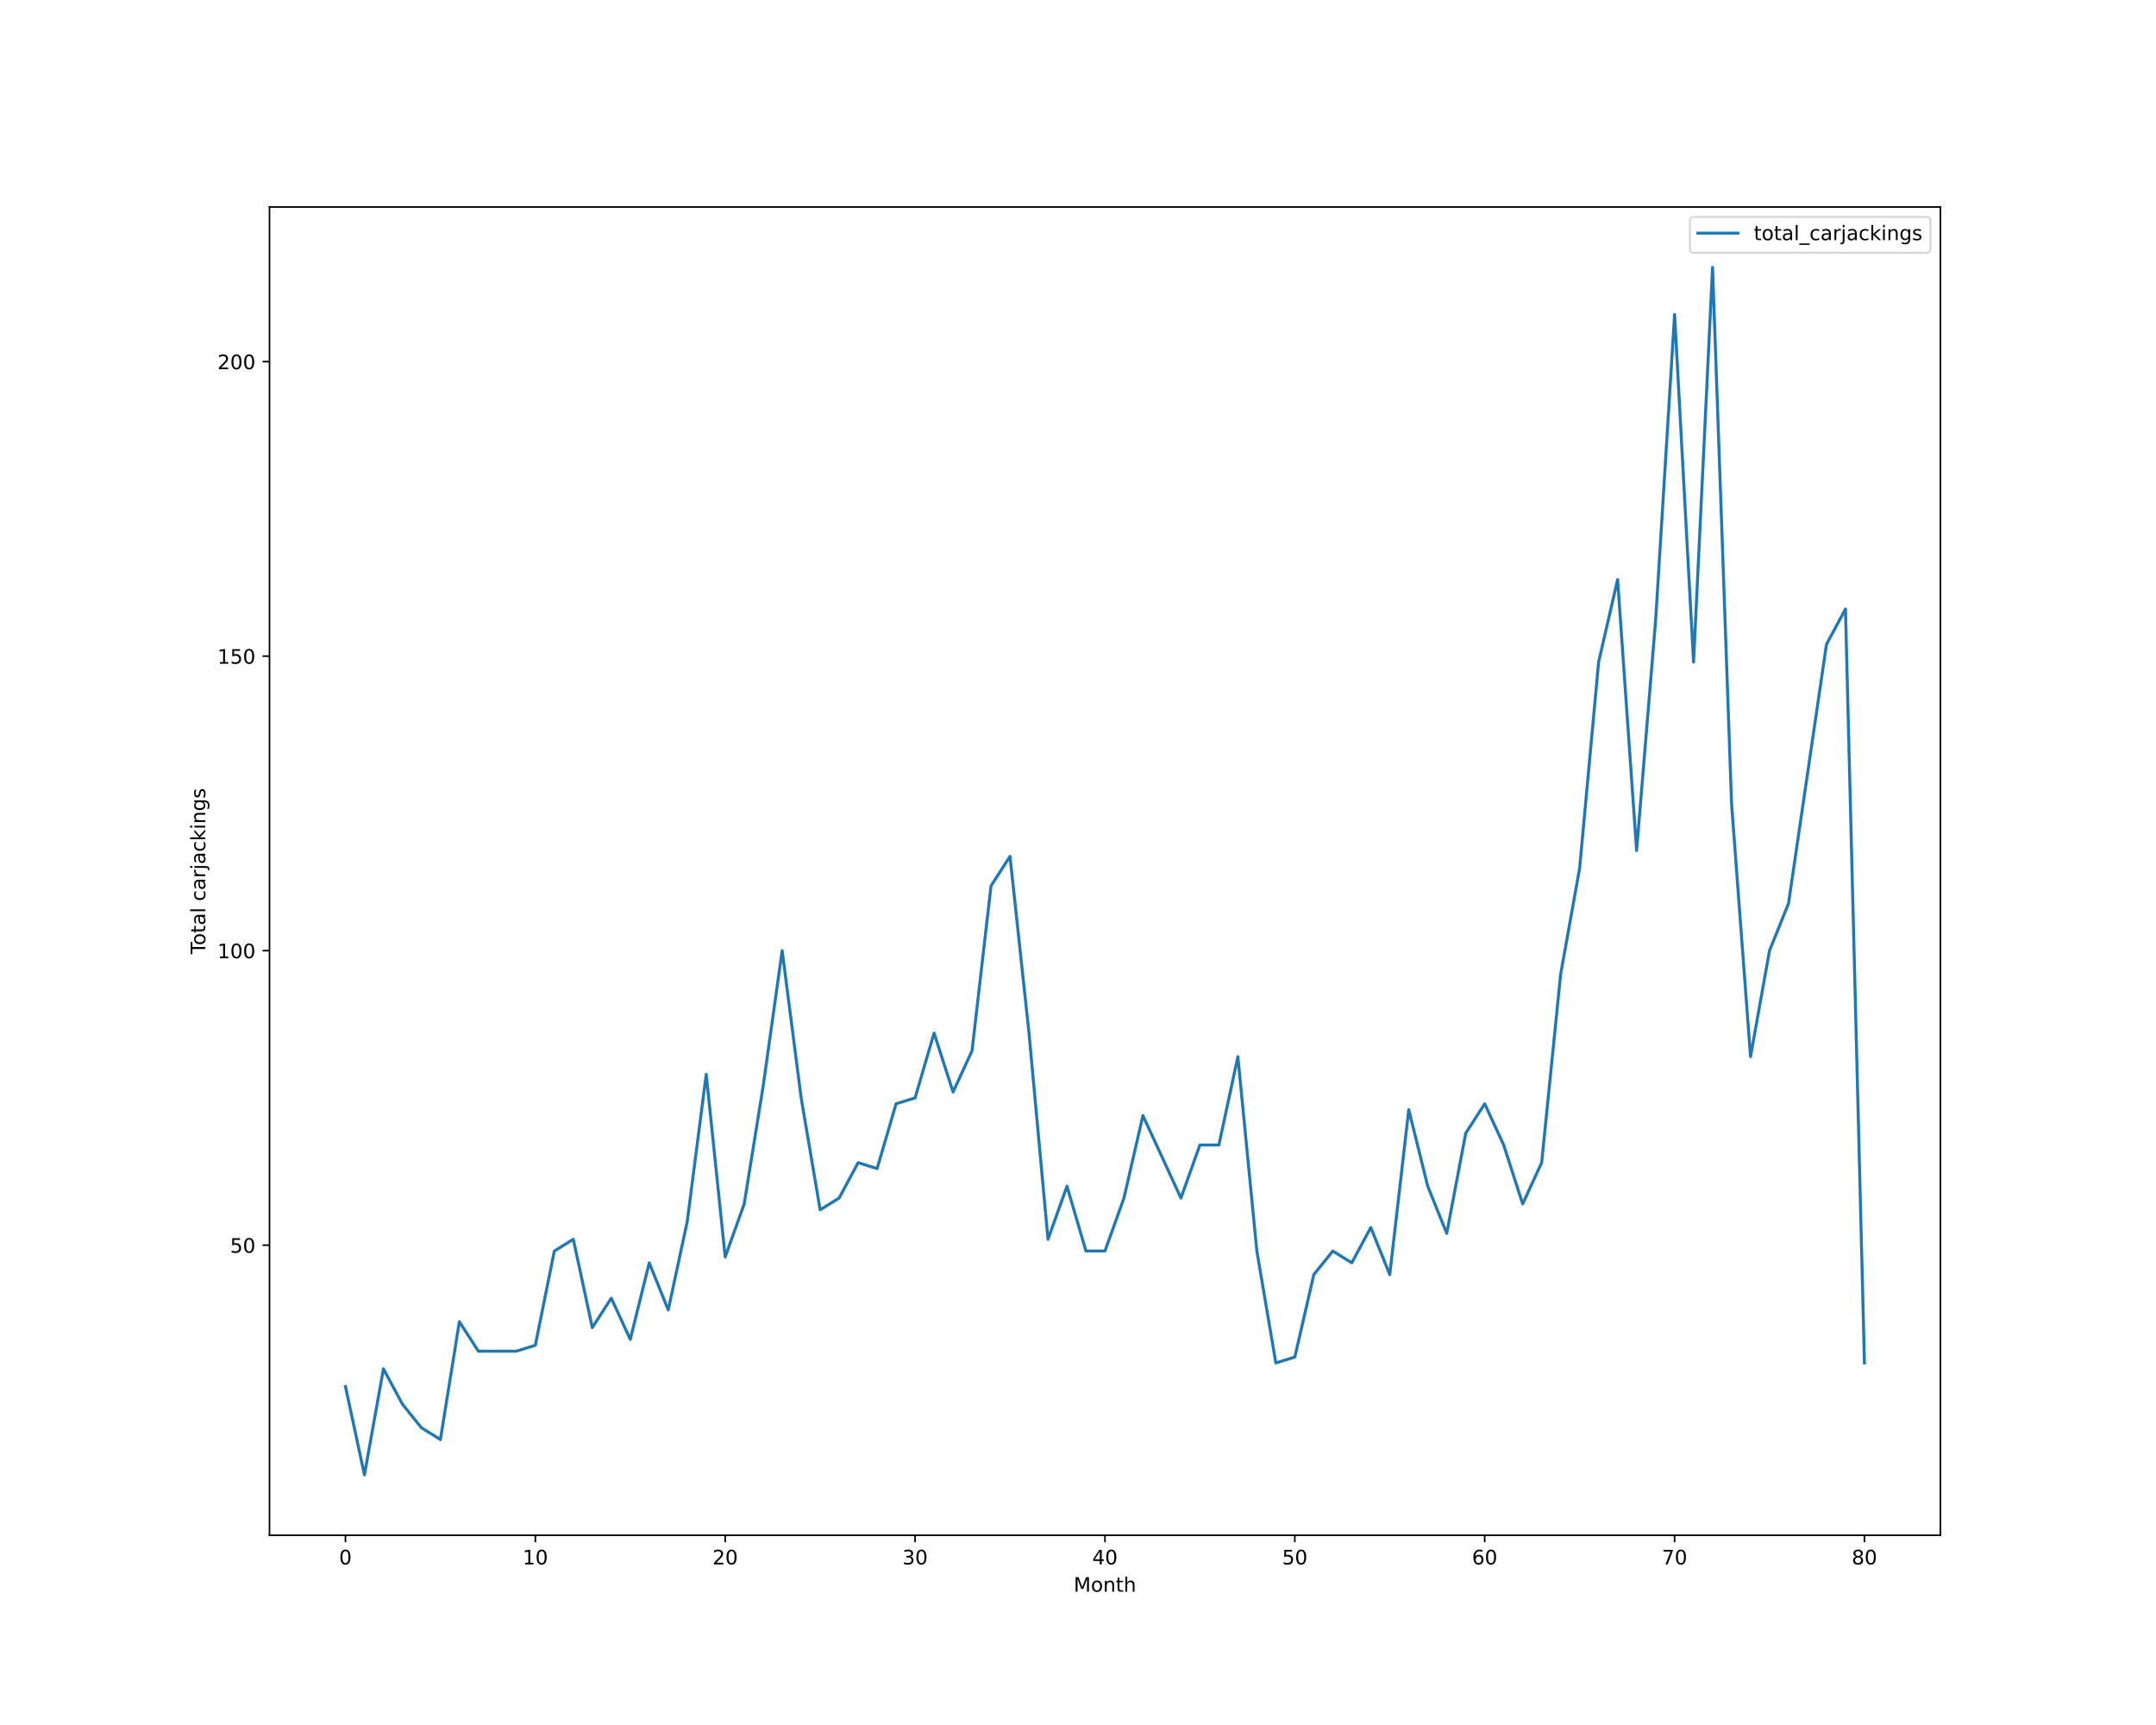
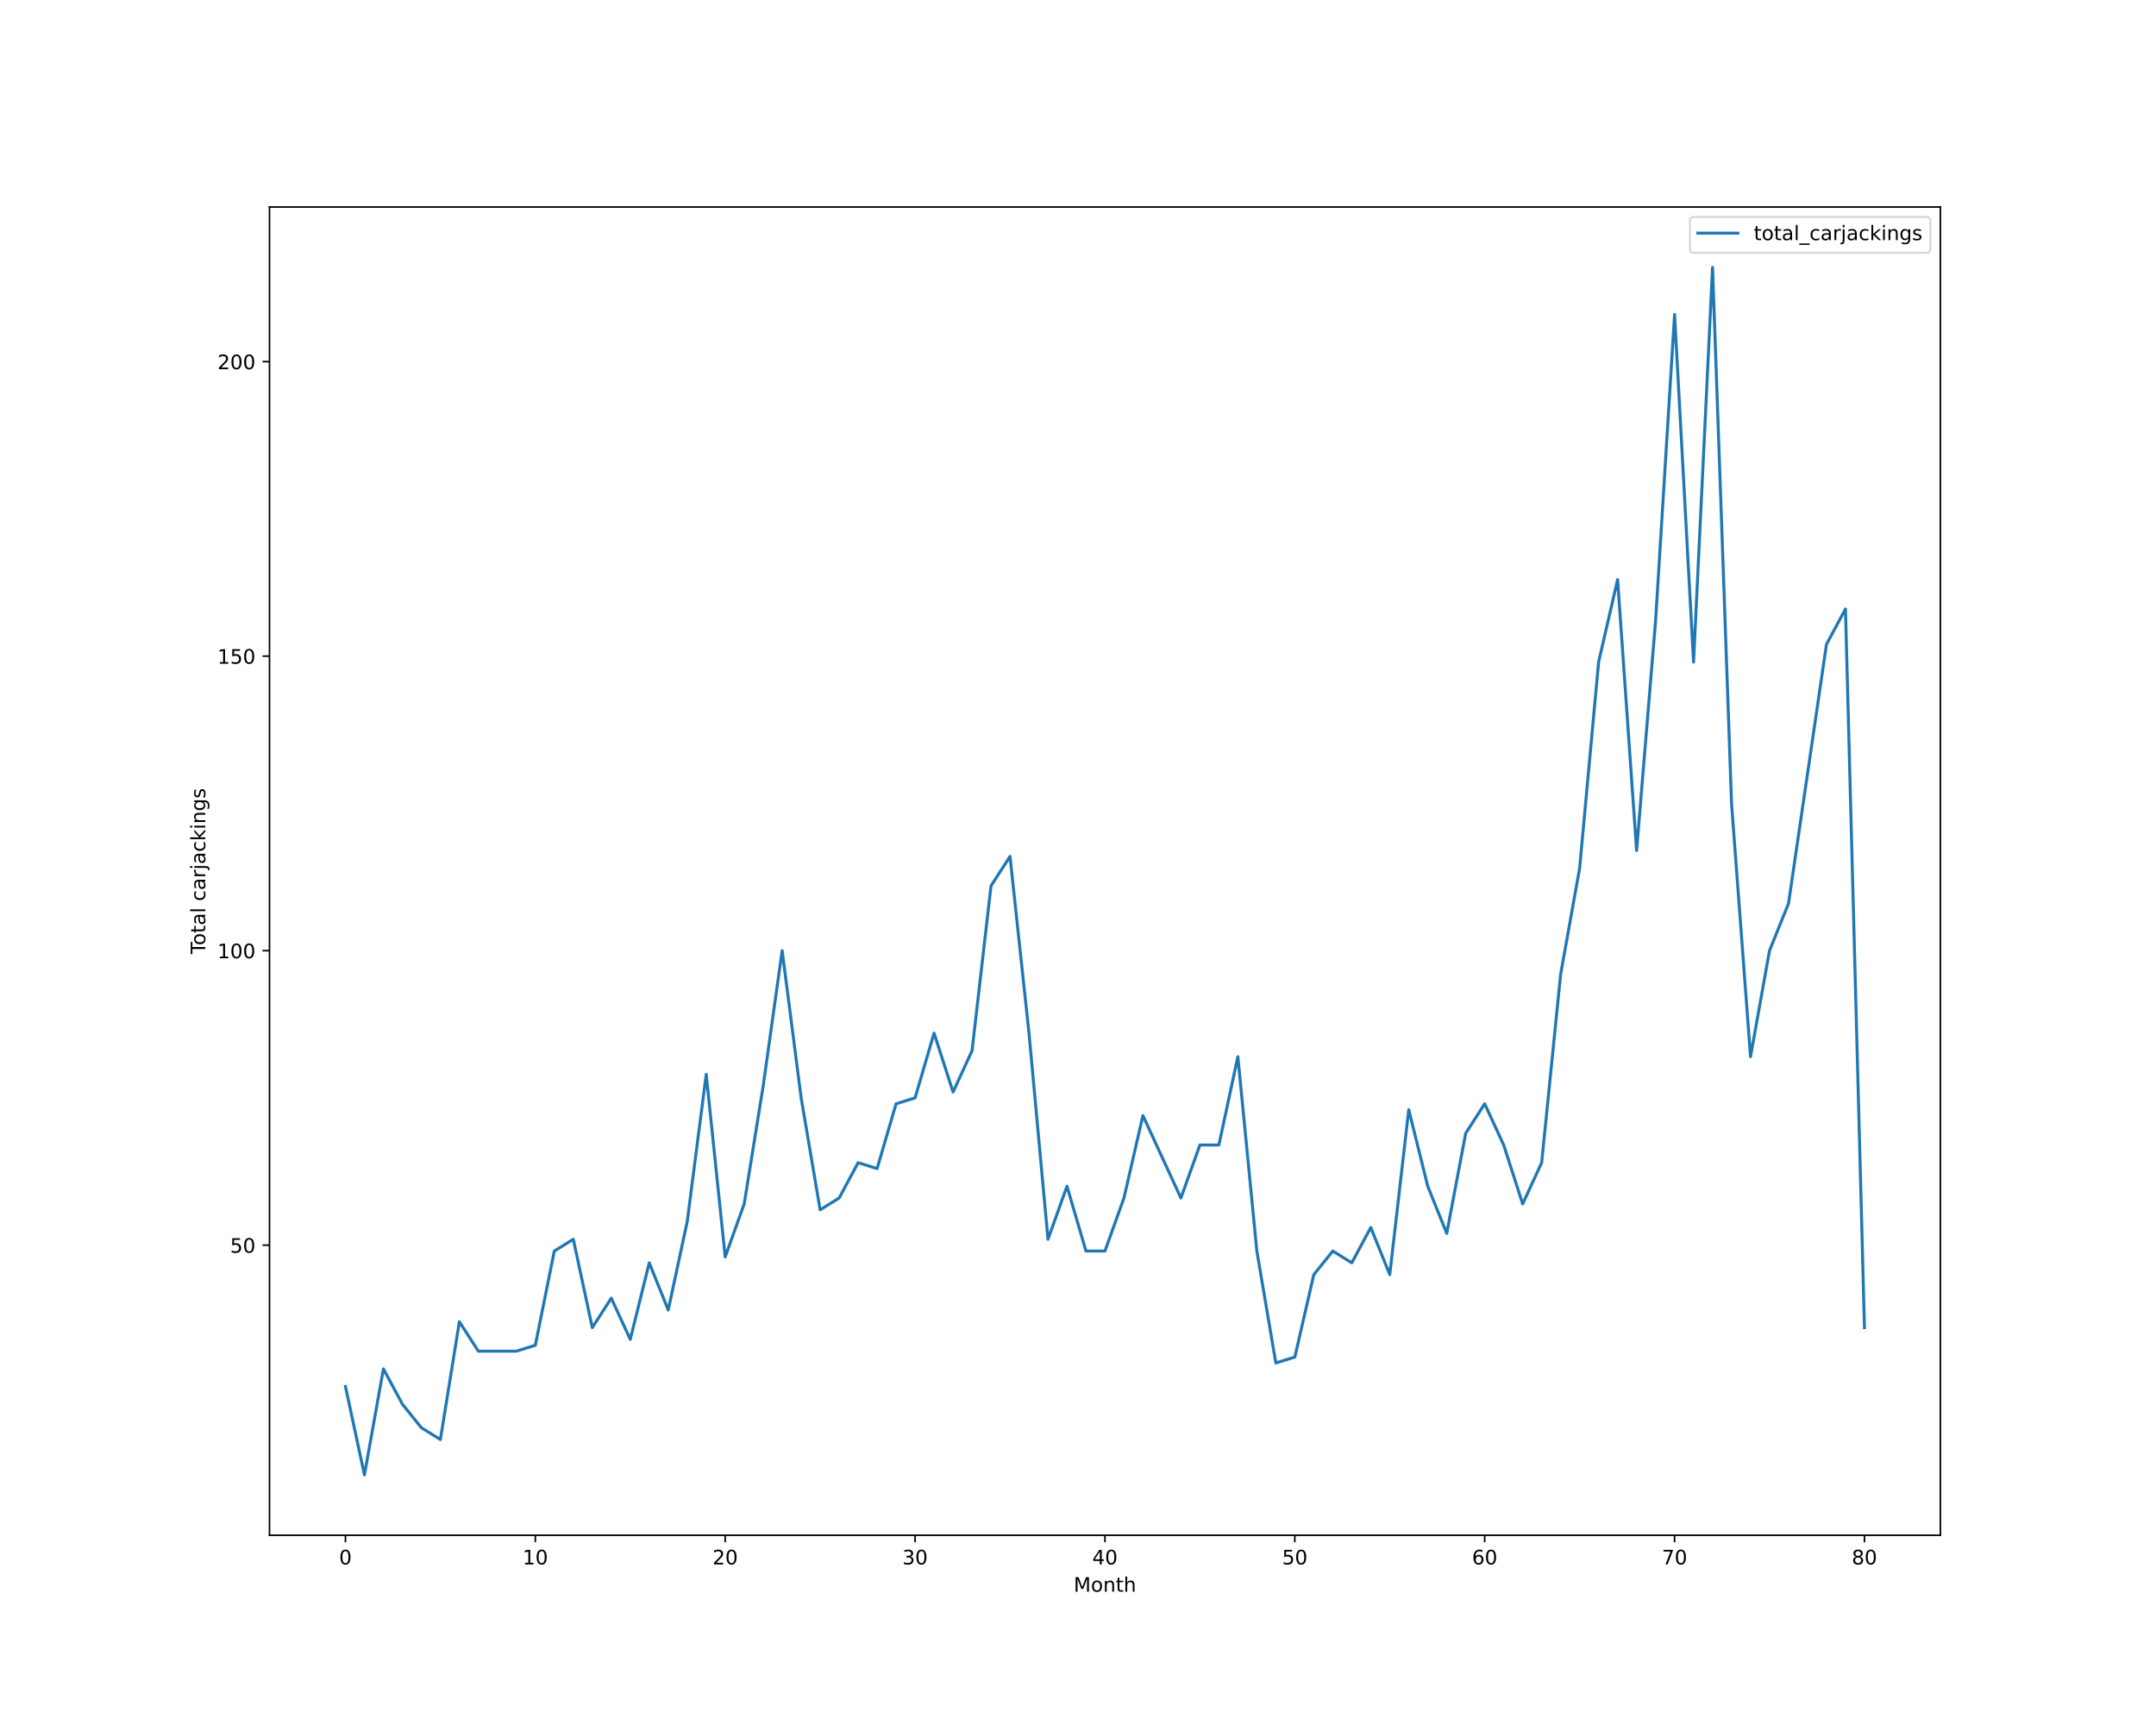
<svg xmlns="http://www.w3.org/2000/svg" xmlns:xlink="http://www.w3.org/1999/xlink" height="864pt" version="1.1" viewBox="0 0 1080 864" width="1080pt">
  <defs>
    <style type="text/css">*{stroke-linecap:butt;stroke-linejoin:round;}</style>
  </defs>
  <g id="figure_1">
    <g id="patch_1">
      <path d="M 0 864  L 1080 864  L 1080 0  L 0 0  z " style="fill:#ffffff;" />
    </g>
    <g id="axes_1">
      <g id="patch_2">
        <path d="M 135 768.96  L 972 768.96  L 972 103.68  L 135 103.68  z " style="fill:#ffffff;" />
      </g>
      <g id="matplotlib.axis_1">
        <g id="xtick_1">
          <g id="line2d_1">
            <defs>
-               <path d="M 0 0  L 0 3.5  " id="m9212468f4e" style="stroke:#000000;stroke-width:0.8;" />
-             </defs>
-             <g>
-               <use style="stroke:#000000;stroke-width:0.8;" x="173.045" xlink:href="#m9212468f4e" y="768.96" />
+               <path d="M 0 0  L 0 3.5  " id="m1aedd37304" style="stroke:#000000;stroke-width:0.8;" />
+             </defs>
+             <g>
+               <use style="stroke:#000000;stroke-width:0.8;" x="173.045" xlink:href="#m1aedd37304" y="768.96" />
            </g>
          </g>
          <g id="text_1">
            <g transform="translate(169.8642 783.5584)scale(0.1 -0.1)">
              <defs>
                <path d="M 2034 4250  Q 1547 4250 1301 3770  Q 1056 3291 1056 2328  Q 1056 1369 1301 889  Q 1547 409 2034 409  Q 2525 409 2770 889  Q 3016 1369 3016 2328  Q 3016 3291 2770 3770  Q 2525 4250 2034 4250  z M 2034 4750  Q 2819 4750 3233 4129  Q 3647 3509 3647 2328  Q 3647 1150 3233 529  Q 2819 -91 2034 -91  Q 1250 -91 836 529  Q 422 1150 422 2328  Q 422 3509 836 4129  Q 1250 4750 2034 4750  z " id="DejaVuSans-30" transform="scale(0.015625)" />
              </defs>
              <use xlink:href="#DejaVuSans-30" />
            </g>
          </g>
        </g>
        <g id="xtick_2">
          <g id="line2d_2">
            <g>
-               <use style="stroke:#000000;stroke-width:0.8;" x="268.159" xlink:href="#m9212468f4e" y="768.96" />
+               <use style="stroke:#000000;stroke-width:0.8;" x="268.159" xlink:href="#m1aedd37304" y="768.96" />
            </g>
          </g>
          <g id="text_2">
            <g transform="translate(261.7966 783.5584)scale(0.1 -0.1)">
              <defs>
                <path d="M 794 531  L 1825 531  L 1825 4091  L 703 3866  L 703 4441  L 1819 4666  L 2450 4666  L 2450 531  L 3481 531  L 3481 0  L 794 0  L 794 531  z " id="DejaVuSans-31" transform="scale(0.015625)" />
              </defs>
              <use xlink:href="#DejaVuSans-31" />
              <use x="63.623" xlink:href="#DejaVuSans-30" />
            </g>
          </g>
        </g>
        <g id="xtick_3">
          <g id="line2d_3">
            <g>
-               <use style="stroke:#000000;stroke-width:0.8;" x="363.273" xlink:href="#m9212468f4e" y="768.96" />
+               <use style="stroke:#000000;stroke-width:0.8;" x="363.273" xlink:href="#m1aedd37304" y="768.96" />
            </g>
          </g>
          <g id="text_3">
            <g transform="translate(356.9102 783.5584)scale(0.1 -0.1)">
              <defs>
                <path d="M 1228 531  L 3431 531  L 3431 0  L 469 0  L 469 531  Q 828 903 1448 1529  Q 2069 2156 2228 2338  Q 2531 2678 2651 2914  Q 2772 3150 2772 3378  Q 2772 3750 2511 3984  Q 2250 4219 1831 4219  Q 1534 4219 1204 4116  Q 875 4013 500 3803  L 500 4441  Q 881 4594 1212 4672  Q 1544 4750 1819 4750  Q 2544 4750 2975 4387  Q 3406 4025 3406 3419  Q 3406 3131 3298 2873  Q 3191 2616 2906 2266  Q 2828 2175 2409 1742  Q 1991 1309 1228 531  z " id="DejaVuSans-32" transform="scale(0.015625)" />
              </defs>
              <use xlink:href="#DejaVuSans-32" />
              <use x="63.623" xlink:href="#DejaVuSans-30" />
            </g>
          </g>
        </g>
        <g id="xtick_4">
          <g id="line2d_4">
            <g>
-               <use style="stroke:#000000;stroke-width:0.8;" x="458.386" xlink:href="#m9212468f4e" y="768.96" />
+               <use style="stroke:#000000;stroke-width:0.8;" x="458.386" xlink:href="#m1aedd37304" y="768.96" />
            </g>
          </g>
          <g id="text_4">
            <g transform="translate(452.0239 783.5584)scale(0.1 -0.1)">
              <defs>
                <path d="M 2597 2516  Q 3050 2419 3304 2112  Q 3559 1806 3559 1356  Q 3559 666 3084 287  Q 2609 -91 1734 -91  Q 1441 -91 1130 -33  Q 819 25 488 141  L 488 750  Q 750 597 1062 519  Q 1375 441 1716 441  Q 2309 441 2620 675  Q 2931 909 2931 1356  Q 2931 1769 2642 2001  Q 2353 2234 1838 2234  L 1294 2234  L 1294 2753  L 1863 2753  Q 2328 2753 2575 2939  Q 2822 3125 2822 3475  Q 2822 3834 2567 4026  Q 2313 4219 1838 4219  Q 1578 4219 1281 4162  Q 984 4106 628 3988  L 628 4550  Q 988 4650 1302 4700  Q 1616 4750 1894 4750  Q 2613 4750 3031 4423  Q 3450 4097 3450 3541  Q 3450 3153 3228 2886  Q 3006 2619 2597 2516  z " id="DejaVuSans-33" transform="scale(0.015625)" />
              </defs>
              <use xlink:href="#DejaVuSans-33" />
              <use x="63.623" xlink:href="#DejaVuSans-30" />
            </g>
          </g>
        </g>
        <g id="xtick_5">
          <g id="line2d_5">
            <g>
-               <use style="stroke:#000000;stroke-width:0.8;" x="553.5" xlink:href="#m9212468f4e" y="768.96" />
+               <use style="stroke:#000000;stroke-width:0.8;" x="553.5" xlink:href="#m1aedd37304" y="768.96" />
            </g>
          </g>
          <g id="text_5">
            <g transform="translate(547.1375 783.5584)scale(0.1 -0.1)">
              <defs>
                <path d="M 2419 4116  L 825 1625  L 2419 1625  L 2419 4116  z M 2253 4666  L 3047 4666  L 3047 1625  L 3713 1625  L 3713 1100  L 3047 1100  L 3047 0  L 2419 0  L 2419 1100  L 313 1100  L 313 1709  L 2253 4666  z " id="DejaVuSans-34" transform="scale(0.015625)" />
              </defs>
              <use xlink:href="#DejaVuSans-34" />
              <use x="63.623" xlink:href="#DejaVuSans-30" />
            </g>
          </g>
        </g>
        <g id="xtick_6">
          <g id="line2d_6">
            <g>
-               <use style="stroke:#000000;stroke-width:0.8;" x="648.614" xlink:href="#m9212468f4e" y="768.96" />
+               <use style="stroke:#000000;stroke-width:0.8;" x="648.614" xlink:href="#m1aedd37304" y="768.96" />
            </g>
          </g>
          <g id="text_6">
            <g transform="translate(642.2511 783.5584)scale(0.1 -0.1)">
              <defs>
                <path d="M 691 4666  L 3169 4666  L 3169 4134  L 1269 4134  L 1269 2991  Q 1406 3038 1543 3061  Q 1681 3084 1819 3084  Q 2600 3084 3056 2656  Q 3513 2228 3513 1497  Q 3513 744 3044 326  Q 2575 -91 1722 -91  Q 1428 -91 1123 -41  Q 819 9 494 109  L 494 744  Q 775 591 1075 516  Q 1375 441 1709 441  Q 2250 441 2565 725  Q 2881 1009 2881 1497  Q 2881 1984 2565 2268  Q 2250 2553 1709 2553  Q 1456 2553 1204 2497  Q 953 2441 691 2322  L 691 4666  z " id="DejaVuSans-35" transform="scale(0.015625)" />
              </defs>
              <use xlink:href="#DejaVuSans-35" />
              <use x="63.623" xlink:href="#DejaVuSans-30" />
            </g>
          </g>
        </g>
        <g id="xtick_7">
          <g id="line2d_7">
            <g>
-               <use style="stroke:#000000;stroke-width:0.8;" x="743.727" xlink:href="#m9212468f4e" y="768.96" />
+               <use style="stroke:#000000;stroke-width:0.8;" x="743.727" xlink:href="#m1aedd37304" y="768.96" />
            </g>
          </g>
          <g id="text_7">
            <g transform="translate(737.3648 783.5584)scale(0.1 -0.1)">
              <defs>
                <path d="M 2113 2584  Q 1688 2584 1439 2293  Q 1191 2003 1191 1497  Q 1191 994 1439 701  Q 1688 409 2113 409  Q 2538 409 2786 701  Q 3034 994 3034 1497  Q 3034 2003 2786 2293  Q 2538 2584 2113 2584  z M 3366 4563  L 3366 3988  Q 3128 4100 2886 4159  Q 2644 4219 2406 4219  Q 1781 4219 1451 3797  Q 1122 3375 1075 2522  Q 1259 2794 1537 2939  Q 1816 3084 2150 3084  Q 2853 3084 3261 2657  Q 3669 2231 3669 1497  Q 3669 778 3244 343  Q 2819 -91 2113 -91  Q 1303 -91 875 529  Q 447 1150 447 2328  Q 447 3434 972 4092  Q 1497 4750 2381 4750  Q 2619 4750 2861 4703  Q 3103 4656 3366 4563  z " id="DejaVuSans-36" transform="scale(0.015625)" />
              </defs>
              <use xlink:href="#DejaVuSans-36" />
              <use x="63.623" xlink:href="#DejaVuSans-30" />
            </g>
          </g>
        </g>
        <g id="xtick_8">
          <g id="line2d_8">
            <g>
-               <use style="stroke:#000000;stroke-width:0.8;" x="838.841" xlink:href="#m9212468f4e" y="768.96" />
+               <use style="stroke:#000000;stroke-width:0.8;" x="838.841" xlink:href="#m1aedd37304" y="768.96" />
            </g>
          </g>
          <g id="text_8">
            <g transform="translate(832.4784 783.5584)scale(0.1 -0.1)">
              <defs>
                <path d="M 525 4666  L 3525 4666  L 3525 4397  L 1831 0  L 1172 0  L 2766 4134  L 525 4134  L 525 4666  z " id="DejaVuSans-37" transform="scale(0.015625)" />
              </defs>
              <use xlink:href="#DejaVuSans-37" />
              <use x="63.623" xlink:href="#DejaVuSans-30" />
            </g>
          </g>
        </g>
        <g id="xtick_9">
          <g id="line2d_9">
            <g>
-               <use style="stroke:#000000;stroke-width:0.8;" x="933.955" xlink:href="#m9212468f4e" y="768.96" />
+               <use style="stroke:#000000;stroke-width:0.8;" x="933.955" xlink:href="#m1aedd37304" y="768.96" />
            </g>
          </g>
          <g id="text_9">
            <g transform="translate(927.592 783.5584)scale(0.1 -0.1)">
              <defs>
                <path d="M 2034 2216  Q 1584 2216 1326 1975  Q 1069 1734 1069 1313  Q 1069 891 1326 650  Q 1584 409 2034 409  Q 2484 409 2743 651  Q 3003 894 3003 1313  Q 3003 1734 2745 1975  Q 2488 2216 2034 2216  z M 1403 2484  Q 997 2584 770 2862  Q 544 3141 544 3541  Q 544 4100 942 4425  Q 1341 4750 2034 4750  Q 2731 4750 3128 4425  Q 3525 4100 3525 3541  Q 3525 3141 3298 2862  Q 3072 2584 2669 2484  Q 3125 2378 3379 2068  Q 3634 1759 3634 1313  Q 3634 634 3220 271  Q 2806 -91 2034 -91  Q 1263 -91 848 271  Q 434 634 434 1313  Q 434 1759 690 2068  Q 947 2378 1403 2484  z M 1172 3481  Q 1172 3119 1398 2916  Q 1625 2713 2034 2713  Q 2441 2713 2670 2916  Q 2900 3119 2900 3481  Q 2900 3844 2670 4047  Q 2441 4250 2034 4250  Q 1625 4250 1398 4047  Q 1172 3844 1172 3481  z " id="DejaVuSans-38" transform="scale(0.015625)" />
              </defs>
              <use xlink:href="#DejaVuSans-38" />
              <use x="63.623" xlink:href="#DejaVuSans-30" />
            </g>
          </g>
        </g>
        <g id="text_10">
          <g transform="translate(537.8289 797.2366)scale(0.1 -0.1)">
            <defs>
              <path d="M 628 4666  L 1569 4666  L 2759 1491  L 3956 4666  L 4897 4666  L 4897 0  L 4281 0  L 4281 4097  L 3078 897  L 2444 897  L 1241 4097  L 1241 0  L 628 0  L 628 4666  z " id="DejaVuSans-4d" transform="scale(0.015625)" />
              <path d="M 1959 3097  Q 1497 3097 1228 2736  Q 959 2375 959 1747  Q 959 1119 1226 758  Q 1494 397 1959 397  Q 2419 397 2687 759  Q 2956 1122 2956 1747  Q 2956 2369 2687 2733  Q 2419 3097 1959 3097  z M 1959 3584  Q 2709 3584 3137 3096  Q 3566 2609 3566 1747  Q 3566 888 3137 398  Q 2709 -91 1959 -91  Q 1206 -91 779 398  Q 353 888 353 1747  Q 353 2609 779 3096  Q 1206 3584 1959 3584  z " id="DejaVuSans-6f" transform="scale(0.015625)" />
              <path d="M 3513 2113  L 3513 0  L 2938 0  L 2938 2094  Q 2938 2591 2744 2837  Q 2550 3084 2163 3084  Q 1697 3084 1428 2787  Q 1159 2491 1159 1978  L 1159 0  L 581 0  L 581 3500  L 1159 3500  L 1159 2956  Q 1366 3272 1645 3428  Q 1925 3584 2291 3584  Q 2894 3584 3203 3211  Q 3513 2838 3513 2113  z " id="DejaVuSans-6e" transform="scale(0.015625)" />
              <path d="M 1172 4494  L 1172 3500  L 2356 3500  L 2356 3053  L 1172 3053  L 1172 1153  Q 1172 725 1289 603  Q 1406 481 1766 481  L 2356 481  L 2356 0  L 1766 0  Q 1100 0 847 248  Q 594 497 594 1153  L 594 3053  L 172 3053  L 172 3500  L 594 3500  L 594 4494  L 1172 4494  z " id="DejaVuSans-74" transform="scale(0.015625)" />
              <path d="M 3513 2113  L 3513 0  L 2938 0  L 2938 2094  Q 2938 2591 2744 2837  Q 2550 3084 2163 3084  Q 1697 3084 1428 2787  Q 1159 2491 1159 1978  L 1159 0  L 581 0  L 581 4863  L 1159 4863  L 1159 2956  Q 1366 3272 1645 3428  Q 1925 3584 2291 3584  Q 2894 3584 3203 3211  Q 3513 2838 3513 2113  z " id="DejaVuSans-68" transform="scale(0.015625)" />
            </defs>
            <use xlink:href="#DejaVuSans-4d" />
            <use x="86.279" xlink:href="#DejaVuSans-6f" />
            <use x="147.461" xlink:href="#DejaVuSans-6e" />
            <use x="210.84" xlink:href="#DejaVuSans-74" />
            <use x="250.049" xlink:href="#DejaVuSans-68" />
          </g>
        </g>
      </g>
      <g id="matplotlib.axis_2">
        <g id="ytick_1">
          <g id="line2d_10">
            <defs>
-               <path d="M 0 0  L -3.5 0  " id="m0c8fce5ddb" style="stroke:#000000;stroke-width:0.8;" />
-             </defs>
-             <g>
-               <use style="stroke:#000000;stroke-width:0.8;" x="135" xlink:href="#m0c8fce5ddb" y="623.66" />
+               <path d="M 0 0  L -3.5 0  " id="m6215502fee" style="stroke:#000000;stroke-width:0.8;" />
+             </defs>
+             <g>
+               <use style="stroke:#000000;stroke-width:0.8;" x="135" xlink:href="#m6215502fee" y="623.66" />
            </g>
          </g>
          <g id="text_11">
            <g transform="translate(115.275 627.4597)scale(0.1 -0.1)">
              <use xlink:href="#DejaVuSans-35" />
              <use x="63.623" xlink:href="#DejaVuSans-30" />
            </g>
          </g>
        </g>
        <g id="ytick_2">
          <g id="line2d_11">
            <g>
-               <use style="stroke:#000000;stroke-width:0.8;" x="135" xlink:href="#m0c8fce5ddb" y="476.148" />
+               <use style="stroke:#000000;stroke-width:0.8;" x="135" xlink:href="#m6215502fee" y="476.148" />
            </g>
          </g>
          <g id="text_12">
            <g transform="translate(108.9125 479.9475)scale(0.1 -0.1)">
              <use xlink:href="#DejaVuSans-31" />
              <use x="63.623" xlink:href="#DejaVuSans-30" />
              <use x="127.246" xlink:href="#DejaVuSans-30" />
            </g>
          </g>
        </g>
        <g id="ytick_3">
          <g id="line2d_12">
            <g>
-               <use style="stroke:#000000;stroke-width:0.8;" x="135" xlink:href="#m0c8fce5ddb" y="328.636" />
+               <use style="stroke:#000000;stroke-width:0.8;" x="135" xlink:href="#m6215502fee" y="328.636" />
            </g>
          </g>
          <g id="text_13">
            <g transform="translate(108.9125 332.4353)scale(0.1 -0.1)">
              <use xlink:href="#DejaVuSans-31" />
              <use x="63.623" xlink:href="#DejaVuSans-35" />
              <use x="127.246" xlink:href="#DejaVuSans-30" />
            </g>
          </g>
        </g>
        <g id="ytick_4">
          <g id="line2d_13">
            <g>
-               <use style="stroke:#000000;stroke-width:0.8;" x="135" xlink:href="#m0c8fce5ddb" y="181.124" />
+               <use style="stroke:#000000;stroke-width:0.8;" x="135" xlink:href="#m6215502fee" y="181.124" />
            </g>
          </g>
          <g id="text_14">
            <g transform="translate(108.9125 184.9231)scale(0.1 -0.1)">
              <use xlink:href="#DejaVuSans-32" />
              <use x="63.623" xlink:href="#DejaVuSans-30" />
              <use x="127.246" xlink:href="#DejaVuSans-30" />
            </g>
          </g>
        </g>
        <g id="text_15">
          <g transform="translate(102.8328 477.8888)rotate(-90)scale(0.1 -0.1)">
            <defs>
              <path d="M -19 4666  L 3928 4666  L 3928 4134  L 2272 4134  L 2272 0  L 1638 0  L 1638 4134  L -19 4134  L -19 4666  z " id="DejaVuSans-54" transform="scale(0.015625)" />
              <path d="M 2194 1759  Q 1497 1759 1228 1600  Q 959 1441 959 1056  Q 959 750 1161 570  Q 1363 391 1709 391  Q 2188 391 2477 730  Q 2766 1069 2766 1631  L 2766 1759  L 2194 1759  z M 3341 1997  L 3341 0  L 2766 0  L 2766 531  Q 2569 213 2275 61  Q 1981 -91 1556 -91  Q 1019 -91 701 211  Q 384 513 384 1019  Q 384 1609 779 1909  Q 1175 2209 1959 2209  L 2766 2209  L 2766 2266  Q 2766 2663 2505 2880  Q 2244 3097 1772 3097  Q 1472 3097 1187 3025  Q 903 2953 641 2809  L 641 3341  Q 956 3463 1253 3523  Q 1550 3584 1831 3584  Q 2591 3584 2966 3190  Q 3341 2797 3341 1997  z " id="DejaVuSans-61" transform="scale(0.015625)" />
              <path d="M 603 4863  L 1178 4863  L 1178 0  L 603 0  L 603 4863  z " id="DejaVuSans-6c" transform="scale(0.015625)" />
              <path id="DejaVuSans-20" transform="scale(0.015625)" />
              <path d="M 3122 3366  L 3122 2828  Q 2878 2963 2633 3030  Q 2388 3097 2138 3097  Q 1578 3097 1268 2742  Q 959 2388 959 1747  Q 959 1106 1268 751  Q 1578 397 2138 397  Q 2388 397 2633 464  Q 2878 531 3122 666  L 3122 134  Q 2881 22 2623 -34  Q 2366 -91 2075 -91  Q 1284 -91 818 406  Q 353 903 353 1747  Q 353 2603 823 3093  Q 1294 3584 2113 3584  Q 2378 3584 2631 3529  Q 2884 3475 3122 3366  z " id="DejaVuSans-63" transform="scale(0.015625)" />
              <path d="M 2631 2963  Q 2534 3019 2420 3045  Q 2306 3072 2169 3072  Q 1681 3072 1420 2755  Q 1159 2438 1159 1844  L 1159 0  L 581 0  L 581 3500  L 1159 3500  L 1159 2956  Q 1341 3275 1631 3429  Q 1922 3584 2338 3584  Q 2397 3584 2469 3576  Q 2541 3569 2628 3553  L 2631 2963  z " id="DejaVuSans-72" transform="scale(0.015625)" />
              <path d="M 603 3500  L 1178 3500  L 1178 -63  Q 1178 -731 923 -1031  Q 669 -1331 103 -1331  L -116 -1331  L -116 -844  L 38 -844  Q 366 -844 484 -692  Q 603 -541 603 -63  L 603 3500  z M 603 4863  L 1178 4863  L 1178 4134  L 603 4134  L 603 4863  z " id="DejaVuSans-6a" transform="scale(0.015625)" />
              <path d="M 581 4863  L 1159 4863  L 1159 1991  L 2875 3500  L 3609 3500  L 1753 1863  L 3688 0  L 2938 0  L 1159 1709  L 1159 0  L 581 0  L 581 4863  z " id="DejaVuSans-6b" transform="scale(0.015625)" />
              <path d="M 603 3500  L 1178 3500  L 1178 0  L 603 0  L 603 3500  z M 603 4863  L 1178 4863  L 1178 4134  L 603 4134  L 603 4863  z " id="DejaVuSans-69" transform="scale(0.015625)" />
              <path d="M 2906 1791  Q 2906 2416 2648 2759  Q 2391 3103 1925 3103  Q 1463 3103 1205 2759  Q 947 2416 947 1791  Q 947 1169 1205 825  Q 1463 481 1925 481  Q 2391 481 2648 825  Q 2906 1169 2906 1791  z M 3481 434  Q 3481 -459 3084 -895  Q 2688 -1331 1869 -1331  Q 1566 -1331 1297 -1286  Q 1028 -1241 775 -1147  L 775 -588  Q 1028 -725 1275 -790  Q 1522 -856 1778 -856  Q 2344 -856 2625 -561  Q 2906 -266 2906 331  L 2906 616  Q 2728 306 2450 153  Q 2172 0 1784 0  Q 1141 0 747 490  Q 353 981 353 1791  Q 353 2603 747 3093  Q 1141 3584 1784 3584  Q 2172 3584 2450 3431  Q 2728 3278 2906 2969  L 2906 3500  L 3481 3500  L 3481 434  z " id="DejaVuSans-67" transform="scale(0.015625)" />
              <path d="M 2834 3397  L 2834 2853  Q 2591 2978 2328 3040  Q 2066 3103 1784 3103  Q 1356 3103 1142 2972  Q 928 2841 928 2578  Q 928 2378 1081 2264  Q 1234 2150 1697 2047  L 1894 2003  Q 2506 1872 2764 1633  Q 3022 1394 3022 966  Q 3022 478 2636 193  Q 2250 -91 1575 -91  Q 1294 -91 989 -36  Q 684 19 347 128  L 347 722  Q 666 556 975 473  Q 1284 391 1588 391  Q 1994 391 2212 530  Q 2431 669 2431 922  Q 2431 1156 2273 1281  Q 2116 1406 1581 1522  L 1381 1569  Q 847 1681 609 1914  Q 372 2147 372 2553  Q 372 3047 722 3315  Q 1072 3584 1716 3584  Q 2034 3584 2315 3537  Q 2597 3491 2834 3397  z " id="DejaVuSans-73" transform="scale(0.015625)" />
            </defs>
            <use xlink:href="#DejaVuSans-54" />
            <use x="44.084" xlink:href="#DejaVuSans-6f" />
            <use x="105.266" xlink:href="#DejaVuSans-74" />
            <use x="144.475" xlink:href="#DejaVuSans-61" />
            <use x="205.754" xlink:href="#DejaVuSans-6c" />
            <use x="233.537" xlink:href="#DejaVuSans-20" />
            <use x="265.324" xlink:href="#DejaVuSans-63" />
            <use x="320.305" xlink:href="#DejaVuSans-61" />
            <use x="381.584" xlink:href="#DejaVuSans-72" />
            <use x="422.697" xlink:href="#DejaVuSans-6a" />
            <use x="450.48" xlink:href="#DejaVuSans-61" />
            <use x="511.76" xlink:href="#DejaVuSans-63" />
            <use x="566.74" xlink:href="#DejaVuSans-6b" />
            <use x="624.65" xlink:href="#DejaVuSans-69" />
            <use x="652.434" xlink:href="#DejaVuSans-6e" />
            <use x="715.812" xlink:href="#DejaVuSans-67" />
            <use x="779.289" xlink:href="#DejaVuSans-73" />
          </g>
        </g>
      </g>
      <g id="line2d_14">
-         <path clip-path="url(#p7f79fece0a)" d="M 173.045 694.466  L 182.557 738.72  L 192.068 685.616  L 201.58 703.317  L 211.091 715.118  L 220.602 721.019  L 230.114 662.014  L 239.625 676.765  L 249.136 676.765  L 258.648 676.765  L 268.159 673.815  L 277.67 626.611  L 287.182 620.71  L 296.693 664.964  L 306.205 650.213  L 315.716 670.864  L 325.227 632.511  L 334.739 656.113  L 344.25 611.86  L 353.761 538.103  L 363.273 629.561  L 372.784 603.009  L 382.295 544.004  L 391.807 476.148  L 401.318 549.904  L 410.83 605.959  L 420.341 600.059  L 429.852 582.357  L 439.364 585.307  L 448.875 552.855  L 458.386 549.904  L 467.898 517.452  L 477.409 546.954  L 486.92 526.302  L 496.432 443.696  L 505.943 428.944  L 515.455 517.452  L 524.966 620.71  L 534.477 594.158  L 543.989 626.611  L 553.5 626.611  L 563.011 600.059  L 572.523 558.755  L 582.034 579.407  L 591.545 600.059  L 601.057 573.506  L 610.568 573.506  L 620.08 529.253  L 629.591 626.611  L 639.102 682.665  L 648.614 679.715  L 658.125 638.412  L 667.636 626.611  L 677.148 632.511  L 686.659 614.81  L 696.17 638.412  L 705.682 555.805  L 715.193 594.158  L 724.705 617.76  L 734.216 567.606  L 743.727 552.855  L 753.239 573.506  L 762.75 603.009  L 772.261 582.357  L 781.773 487.949  L 791.284 434.845  L 800.795 331.586  L 810.307 290.283  L 819.818 425.994  L 829.33 310.935  L 838.841 157.522  L 848.352 331.586  L 857.864 133.92  L 867.375 402.392  L 876.886 529.253  L 886.398 476.148  L 895.909 452.546  L 905.42 387.641  L 914.932 322.736  L 924.443 305.034  L 933.955 682.665  " style="fill:none;stroke:#1f77b4;stroke-linecap:square;stroke-width:1.5;" />
+         <path clip-path="url(#p27b5325f90)" d="M 173.045 694.466  L 182.557 738.72  L 192.068 685.616  L 201.58 703.317  L 211.091 715.118  L 220.602 721.019  L 230.114 662.014  L 239.625 676.765  L 249.136 676.765  L 258.648 676.765  L 268.159 673.815  L 277.67 626.611  L 287.182 620.71  L 296.693 664.964  L 306.205 650.213  L 315.716 670.864  L 325.227 632.511  L 334.739 656.113  L 344.25 611.86  L 353.761 538.103  L 363.273 629.561  L 372.784 603.009  L 382.295 544.004  L 391.807 476.148  L 401.318 549.904  L 410.83 605.959  L 420.341 600.059  L 429.852 582.357  L 439.364 585.307  L 448.875 552.855  L 458.386 549.904  L 467.898 517.452  L 477.409 546.954  L 486.92 526.302  L 496.432 443.696  L 505.943 428.944  L 515.455 517.452  L 524.966 620.71  L 534.477 594.158  L 543.989 626.611  L 553.5 626.611  L 563.011 600.059  L 572.523 558.755  L 582.034 579.407  L 591.545 600.059  L 601.057 573.506  L 610.568 573.506  L 620.08 529.253  L 629.591 626.611  L 639.102 682.665  L 648.614 679.715  L 658.125 638.412  L 667.636 626.611  L 677.148 632.511  L 686.659 614.81  L 696.17 638.412  L 705.682 555.805  L 715.193 594.158  L 724.705 617.76  L 734.216 567.606  L 743.727 552.855  L 753.239 573.506  L 762.75 603.009  L 772.261 582.357  L 781.773 487.949  L 791.284 434.845  L 800.795 331.586  L 810.307 290.283  L 819.818 425.994  L 829.33 310.935  L 838.841 157.522  L 848.352 331.586  L 857.864 133.92  L 867.375 402.392  L 876.886 529.253  L 886.398 476.148  L 895.909 452.546  L 905.42 387.641  L 914.932 322.736  L 924.443 305.034  L 933.955 664.964  " style="fill:none;stroke:#1f77b4;stroke-linecap:square;stroke-width:1.5;" />
      </g>
      <g id="patch_3">
        <path d="M 135 768.96  L 135 103.68  " style="fill:none;stroke:#000000;stroke-linecap:square;stroke-linejoin:miter;stroke-width:0.8;" />
      </g>
      <g id="patch_4">
        <path d="M 972 768.96  L 972 103.68  " style="fill:none;stroke:#000000;stroke-linecap:square;stroke-linejoin:miter;stroke-width:0.8;" />
      </g>
      <g id="patch_5">
        <path d="M 135 768.96  L 972 768.96  " style="fill:none;stroke:#000000;stroke-linecap:square;stroke-linejoin:miter;stroke-width:0.8;" />
      </g>
      <g id="patch_6">
        <path d="M 135 103.68  L 972 103.68  " style="fill:none;stroke:#000000;stroke-linecap:square;stroke-linejoin:miter;stroke-width:0.8;" />
      </g>
      <g id="legend_1">
        <g id="patch_7">
          <path d="M 848.528 126.636  L 965 126.636  Q 967 126.636 967 124.636  L 967 110.68  Q 967 108.68 965 108.68  L 848.528 108.68  Q 846.528 108.68 846.528 110.68  L 846.528 124.636  Q 846.528 126.636 848.528 126.636  z " style="fill:#ffffff;opacity:0.8;stroke:#cccccc;stroke-linejoin:miter;" />
        </g>
        <g id="line2d_15">
          <path d="M 850.528 116.778  L 870.528 116.778  " style="fill:none;stroke:#1f77b4;stroke-linecap:square;stroke-width:1.5;" />
        </g>
        <g id="line2d_16" />
        <g id="text_16">
          <g transform="translate(878.5281 120.2784)scale(0.1 -0.1)">
            <defs>
              <path d="M 3263 -1063  L 3263 -1509  L -63 -1509  L -63 -1063  L 3263 -1063  z " id="DejaVuSans-5f" transform="scale(0.015625)" />
            </defs>
            <use xlink:href="#DejaVuSans-74" />
            <use x="39.209" xlink:href="#DejaVuSans-6f" />
            <use x="100.391" xlink:href="#DejaVuSans-74" />
            <use x="139.6" xlink:href="#DejaVuSans-61" />
            <use x="200.879" xlink:href="#DejaVuSans-6c" />
            <use x="228.662" xlink:href="#DejaVuSans-5f" />
            <use x="278.662" xlink:href="#DejaVuSans-63" />
            <use x="333.643" xlink:href="#DejaVuSans-61" />
            <use x="394.922" xlink:href="#DejaVuSans-72" />
            <use x="436.035" xlink:href="#DejaVuSans-6a" />
            <use x="463.818" xlink:href="#DejaVuSans-61" />
            <use x="525.098" xlink:href="#DejaVuSans-63" />
            <use x="580.078" xlink:href="#DejaVuSans-6b" />
            <use x="637.988" xlink:href="#DejaVuSans-69" />
            <use x="665.771" xlink:href="#DejaVuSans-6e" />
            <use x="729.15" xlink:href="#DejaVuSans-67" />
            <use x="792.627" xlink:href="#DejaVuSans-73" />
          </g>
        </g>
      </g>
    </g>
  </g>
  <defs>
-     <clipPath id="p7f79fece0a">
+     <clipPath id="p27b5325f90">
      <rect height="665.28" width="837" x="135" y="103.68" />
    </clipPath>
  </defs>
</svg>
